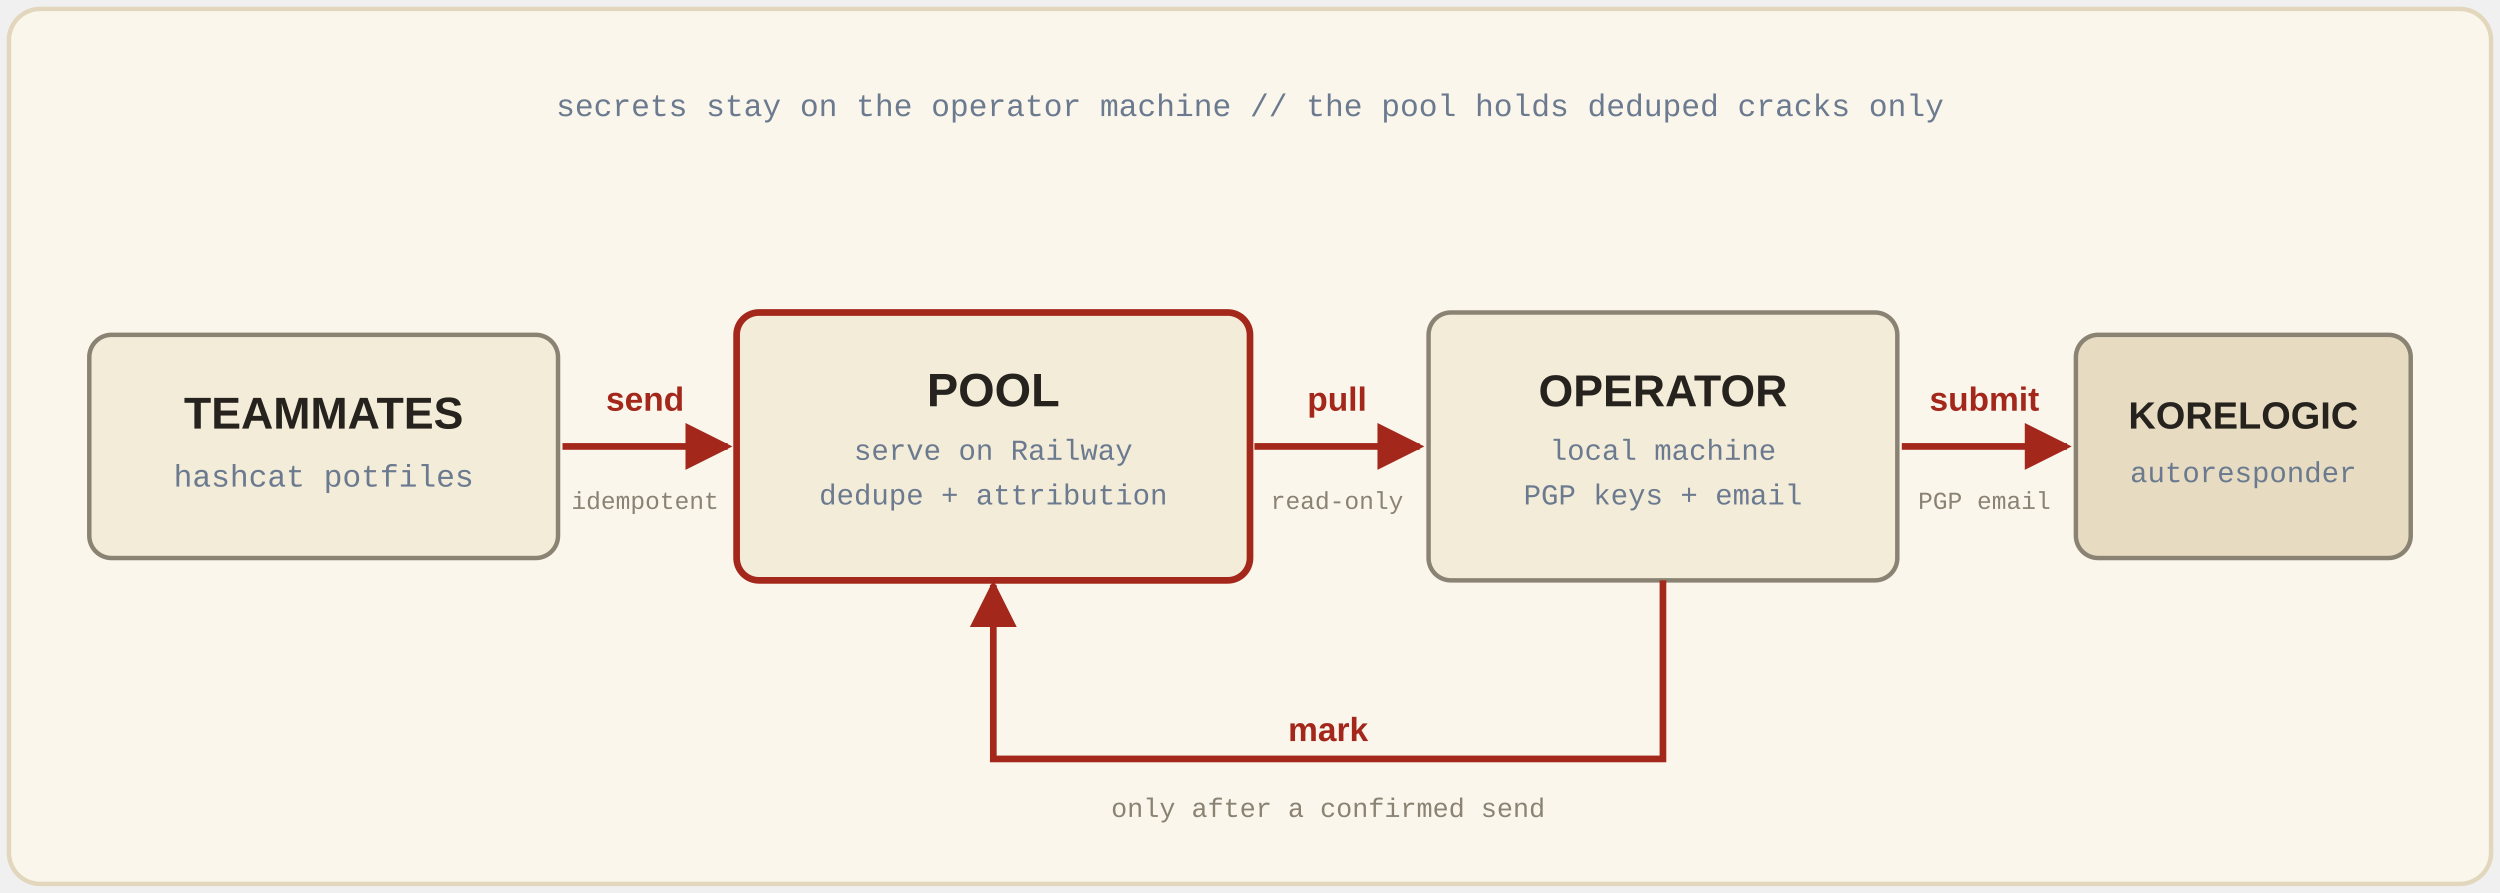
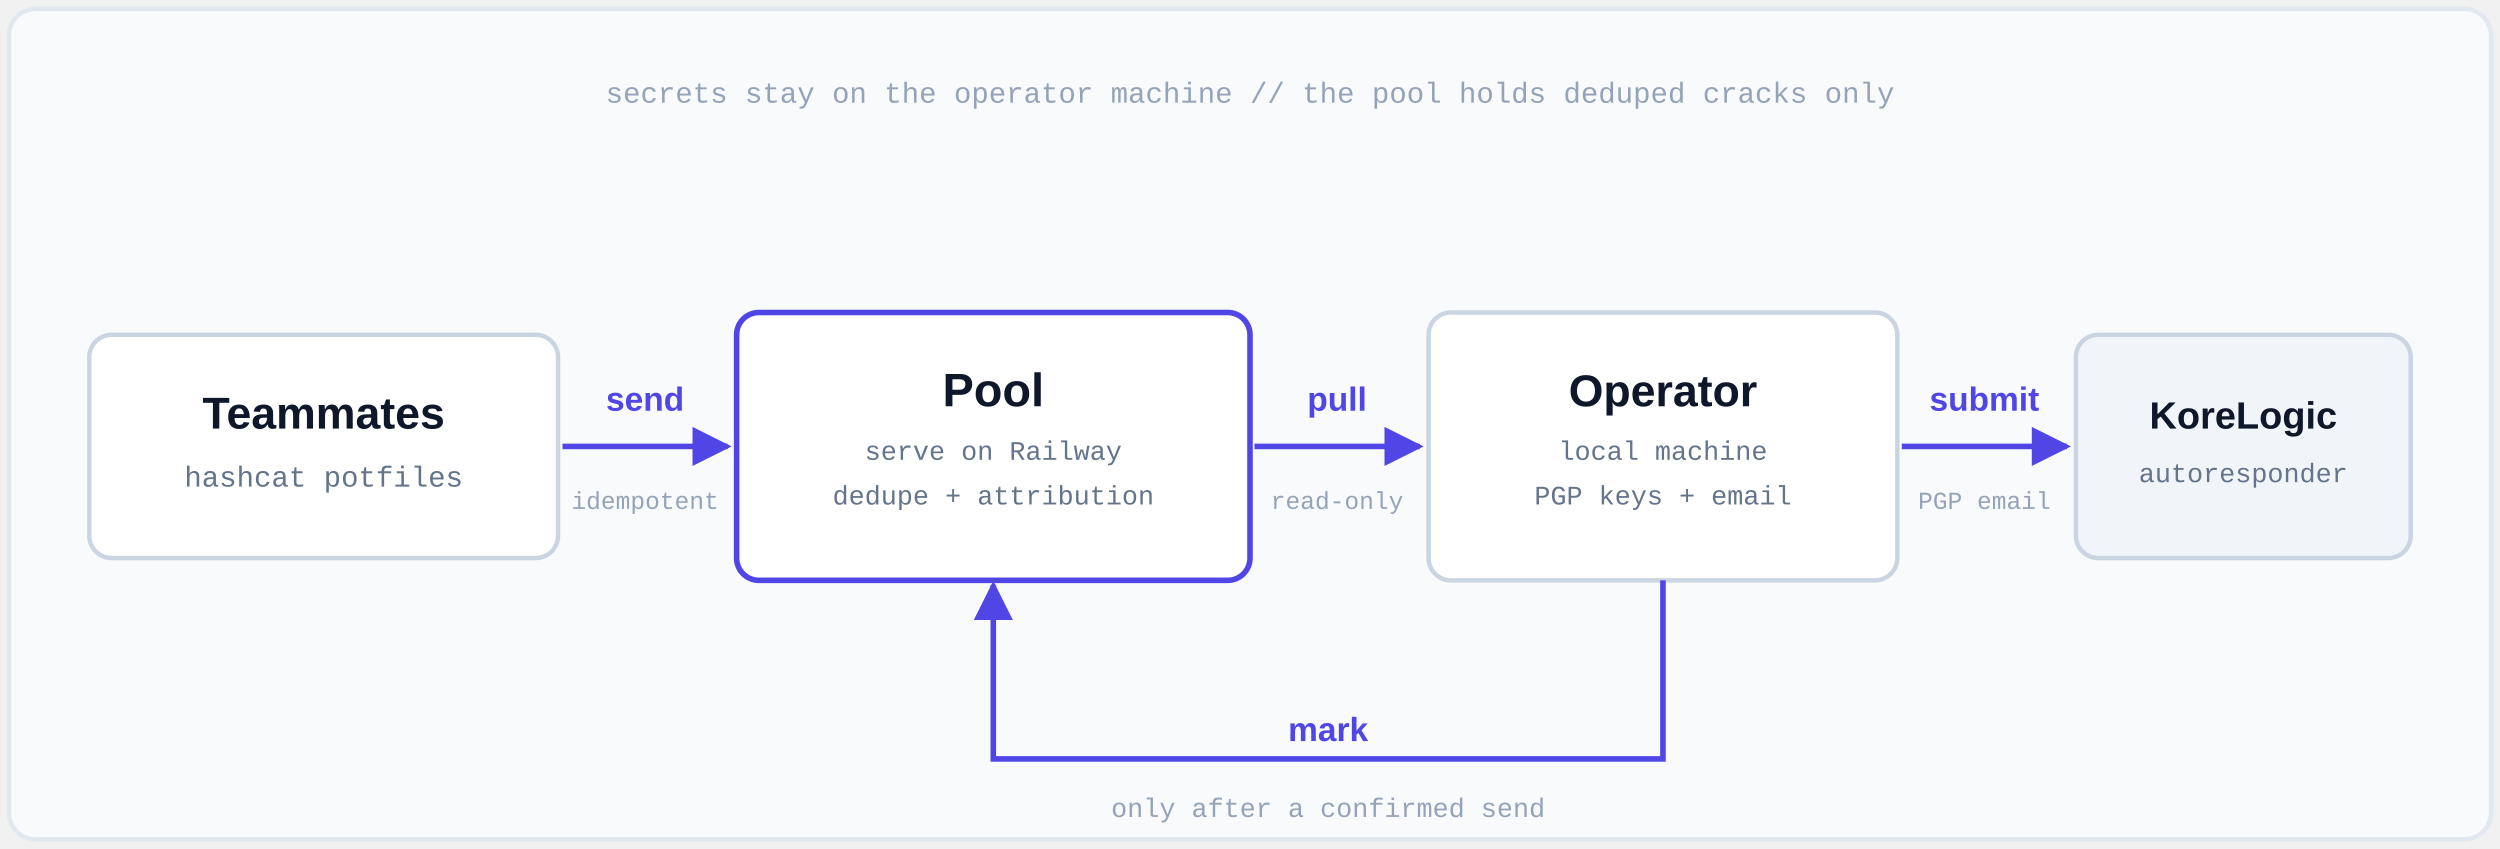
- <svg xmlns="http://www.w3.org/2000/svg" viewBox="0 0 1120 400" role="img" aria-label="cmiyc-pool data flow">
+ <svg xmlns="http://www.w3.org/2000/svg" viewBox="0 0 1120 380" role="img" aria-label="cmiyc-pool data flow">
  <defs>
    <marker id="arrow" viewBox="0 0 10 10" refX="9" refY="5" markerWidth="7" markerHeight="7" orient="auto-start-reverse">
-       <path d="M0,0 L10,5 L0,10 z" fill="#a4271b" />
+       <path d="M0,0 L10,5 L0,10 z" fill="#4f46e5" />
    </marker>
  </defs>
-   <rect x="4" y="4" width="1112" height="392" rx="14" fill="#faf6ec" stroke="#e2d7bd" stroke-width="2" />
+   <rect x="4" y="4" width="1112" height="372" rx="12" fill="#f8fafc" stroke="#e2e8f0" stroke-width="2" />
+   <text x="560" y="46" text-anchor="middle" font-family="'Courier New', monospace" font-size="13" fill="#94a3b8">secrets stay on the operator machine // the pool holds deduped cracks only</text>
  <g font-family="Arial, Helvetica, sans-serif">
-     <rect x="40" y="150" width="210" height="100" rx="10" fill="#f3ecd9" stroke="#8a8272" stroke-width="2" />
-     <text x="145" y="192" text-anchor="middle" font-size="20" font-weight="700" fill="#26221d">TEAMMATES</text>
-     <text x="145" y="218" text-anchor="middle" font-size="14" font-family="'Courier New', monospace" fill="#6b7a8f">hashcat potfiles</text>
-     <rect x="330" y="140" width="230" height="120" rx="10" fill="#f3ecd9" stroke="#a4271b" stroke-width="3" />
-     <text x="445" y="182" text-anchor="middle" font-size="21" font-weight="800" fill="#26221d">POOL</text>
-     <text x="445" y="206" text-anchor="middle" font-size="13" font-family="'Courier New', monospace" fill="#6b7a8f">serve on Railway</text>
-     <text x="445" y="226" text-anchor="middle" font-size="13" font-family="'Courier New', monospace" fill="#6b7a8f">dedupe + attribution</text>
-     <rect x="640" y="140" width="210" height="120" rx="10" fill="#f3ecd9" stroke="#8a8272" stroke-width="2" />
-     <text x="745" y="182" text-anchor="middle" font-size="20" font-weight="700" fill="#26221d">OPERATOR</text>
-     <text x="745" y="206" text-anchor="middle" font-size="13" font-family="'Courier New', monospace" fill="#6b7a8f">local machine</text>
-     <text x="745" y="226" text-anchor="middle" font-size="13" font-family="'Courier New', monospace" fill="#6b7a8f">PGP keys + email</text>
-     <rect x="930" y="150" width="150" height="100" rx="10" fill="#e7dcc2" stroke="#8a8272" stroke-width="2" />
-     <text x="1005" y="192" text-anchor="middle" font-size="17" font-weight="700" fill="#26221d">KORELOGIC</text>
-     <text x="1005" y="216" text-anchor="middle" font-size="13" font-family="'Courier New', monospace" fill="#6b7a8f">autoresponder</text>
+     <rect x="40" y="150" width="210" height="100" rx="10" fill="#ffffff" stroke="#cbd5e1" stroke-width="2" />
+     <text x="145" y="192" text-anchor="middle" font-size="20" font-weight="700" fill="#0f172a">Teammates</text>
+     <text x="145" y="218" text-anchor="middle" font-size="13" font-family="'Courier New', monospace" fill="#64748b">hashcat potfiles</text>
+     <rect x="330" y="140" width="230" height="120" rx="10" fill="#ffffff" stroke="#4f46e5" stroke-width="2.5" />
+     <text x="445" y="182" text-anchor="middle" font-size="21" font-weight="800" fill="#0f172a">Pool</text>
+     <text x="445" y="206" text-anchor="middle" font-size="12" font-family="'Courier New', monospace" fill="#64748b">serve on Railway</text>
+     <text x="445" y="226" text-anchor="middle" font-size="12" font-family="'Courier New', monospace" fill="#64748b">dedupe + attribution</text>
+     <rect x="640" y="140" width="210" height="120" rx="10" fill="#ffffff" stroke="#cbd5e1" stroke-width="2" />
+     <text x="745" y="182" text-anchor="middle" font-size="20" font-weight="700" fill="#0f172a">Operator</text>
+     <text x="745" y="206" text-anchor="middle" font-size="12" font-family="'Courier New', monospace" fill="#64748b">local machine</text>
+     <text x="745" y="226" text-anchor="middle" font-size="12" font-family="'Courier New', monospace" fill="#64748b">PGP keys + email</text>
+     <rect x="930" y="150" width="150" height="100" rx="10" fill="#f1f5f9" stroke="#cbd5e1" stroke-width="2" />
+     <text x="1005" y="192" text-anchor="middle" font-size="17" font-weight="700" fill="#0f172a">KoreLogic</text>
+     <text x="1005" y="216" text-anchor="middle" font-size="12" font-family="'Courier New', monospace" fill="#64748b">autoresponder</text>
  </g>
-   <g stroke="#a4271b" stroke-width="3" fill="none">
+   <g stroke="#4f46e5" stroke-width="2.5" fill="none">
    <line x1="252" y1="200" x2="326" y2="200" marker-end="url(#arrow)" />
    <line x1="562" y1="200" x2="636" y2="200" marker-end="url(#arrow)" />
    <line x1="852" y1="200" x2="926" y2="200" marker-end="url(#arrow)" />
    <path d="M745,260 L745,340 L445,340 L445,262" marker-end="url(#arrow)" />
  </g>
  <g font-family="Arial, Helvetica, sans-serif" text-anchor="middle">
-     <text x="289" y="184" font-size="15" font-weight="700" fill="#a4271b">send</text>
-     <text x="289" y="228" font-size="11" font-family="'Courier New', monospace" fill="#8a8272">idempotent</text>
-     <text x="599" y="184" font-size="15" font-weight="700" fill="#a4271b">pull</text>
-     <text x="599" y="228" font-size="11" font-family="'Courier New', monospace" fill="#8a8272">read-only</text>
-     <text x="889" y="184" font-size="15" font-weight="700" fill="#a4271b">submit</text>
-     <text x="889" y="228" font-size="11" font-family="'Courier New', monospace" fill="#8a8272">PGP email</text>
-     <text x="595" y="332" font-size="15" font-weight="700" fill="#a4271b">mark</text>
-     <text x="595" y="366" font-size="12" font-family="'Courier New', monospace" fill="#8a8272">only after a confirmed send</text>
+     <text x="289" y="184" font-size="15" font-weight="700" fill="#4f46e5">send</text>
+     <text x="289" y="228" font-size="11" font-family="'Courier New', monospace" fill="#94a3b8">idempotent</text>
+     <text x="599" y="184" font-size="15" font-weight="700" fill="#4f46e5">pull</text>
+     <text x="599" y="228" font-size="11" font-family="'Courier New', monospace" fill="#94a3b8">read-only</text>
+     <text x="889" y="184" font-size="15" font-weight="700" fill="#4f46e5">submit</text>
+     <text x="889" y="228" font-size="11" font-family="'Courier New', monospace" fill="#94a3b8">PGP email</text>
+     <text x="595" y="332" font-size="15" font-weight="700" fill="#4f46e5">mark</text>
+     <text x="595" y="366" font-size="12" font-family="'Courier New', monospace" fill="#94a3b8">only after a confirmed send</text>
  </g>
-   <text x="560" y="52" text-anchor="middle" font-family="'Courier New', monospace" font-size="14" fill="#6b7a8f">secrets stay on the operator machine  //  the pool holds deduped cracks only</text>
</svg>
